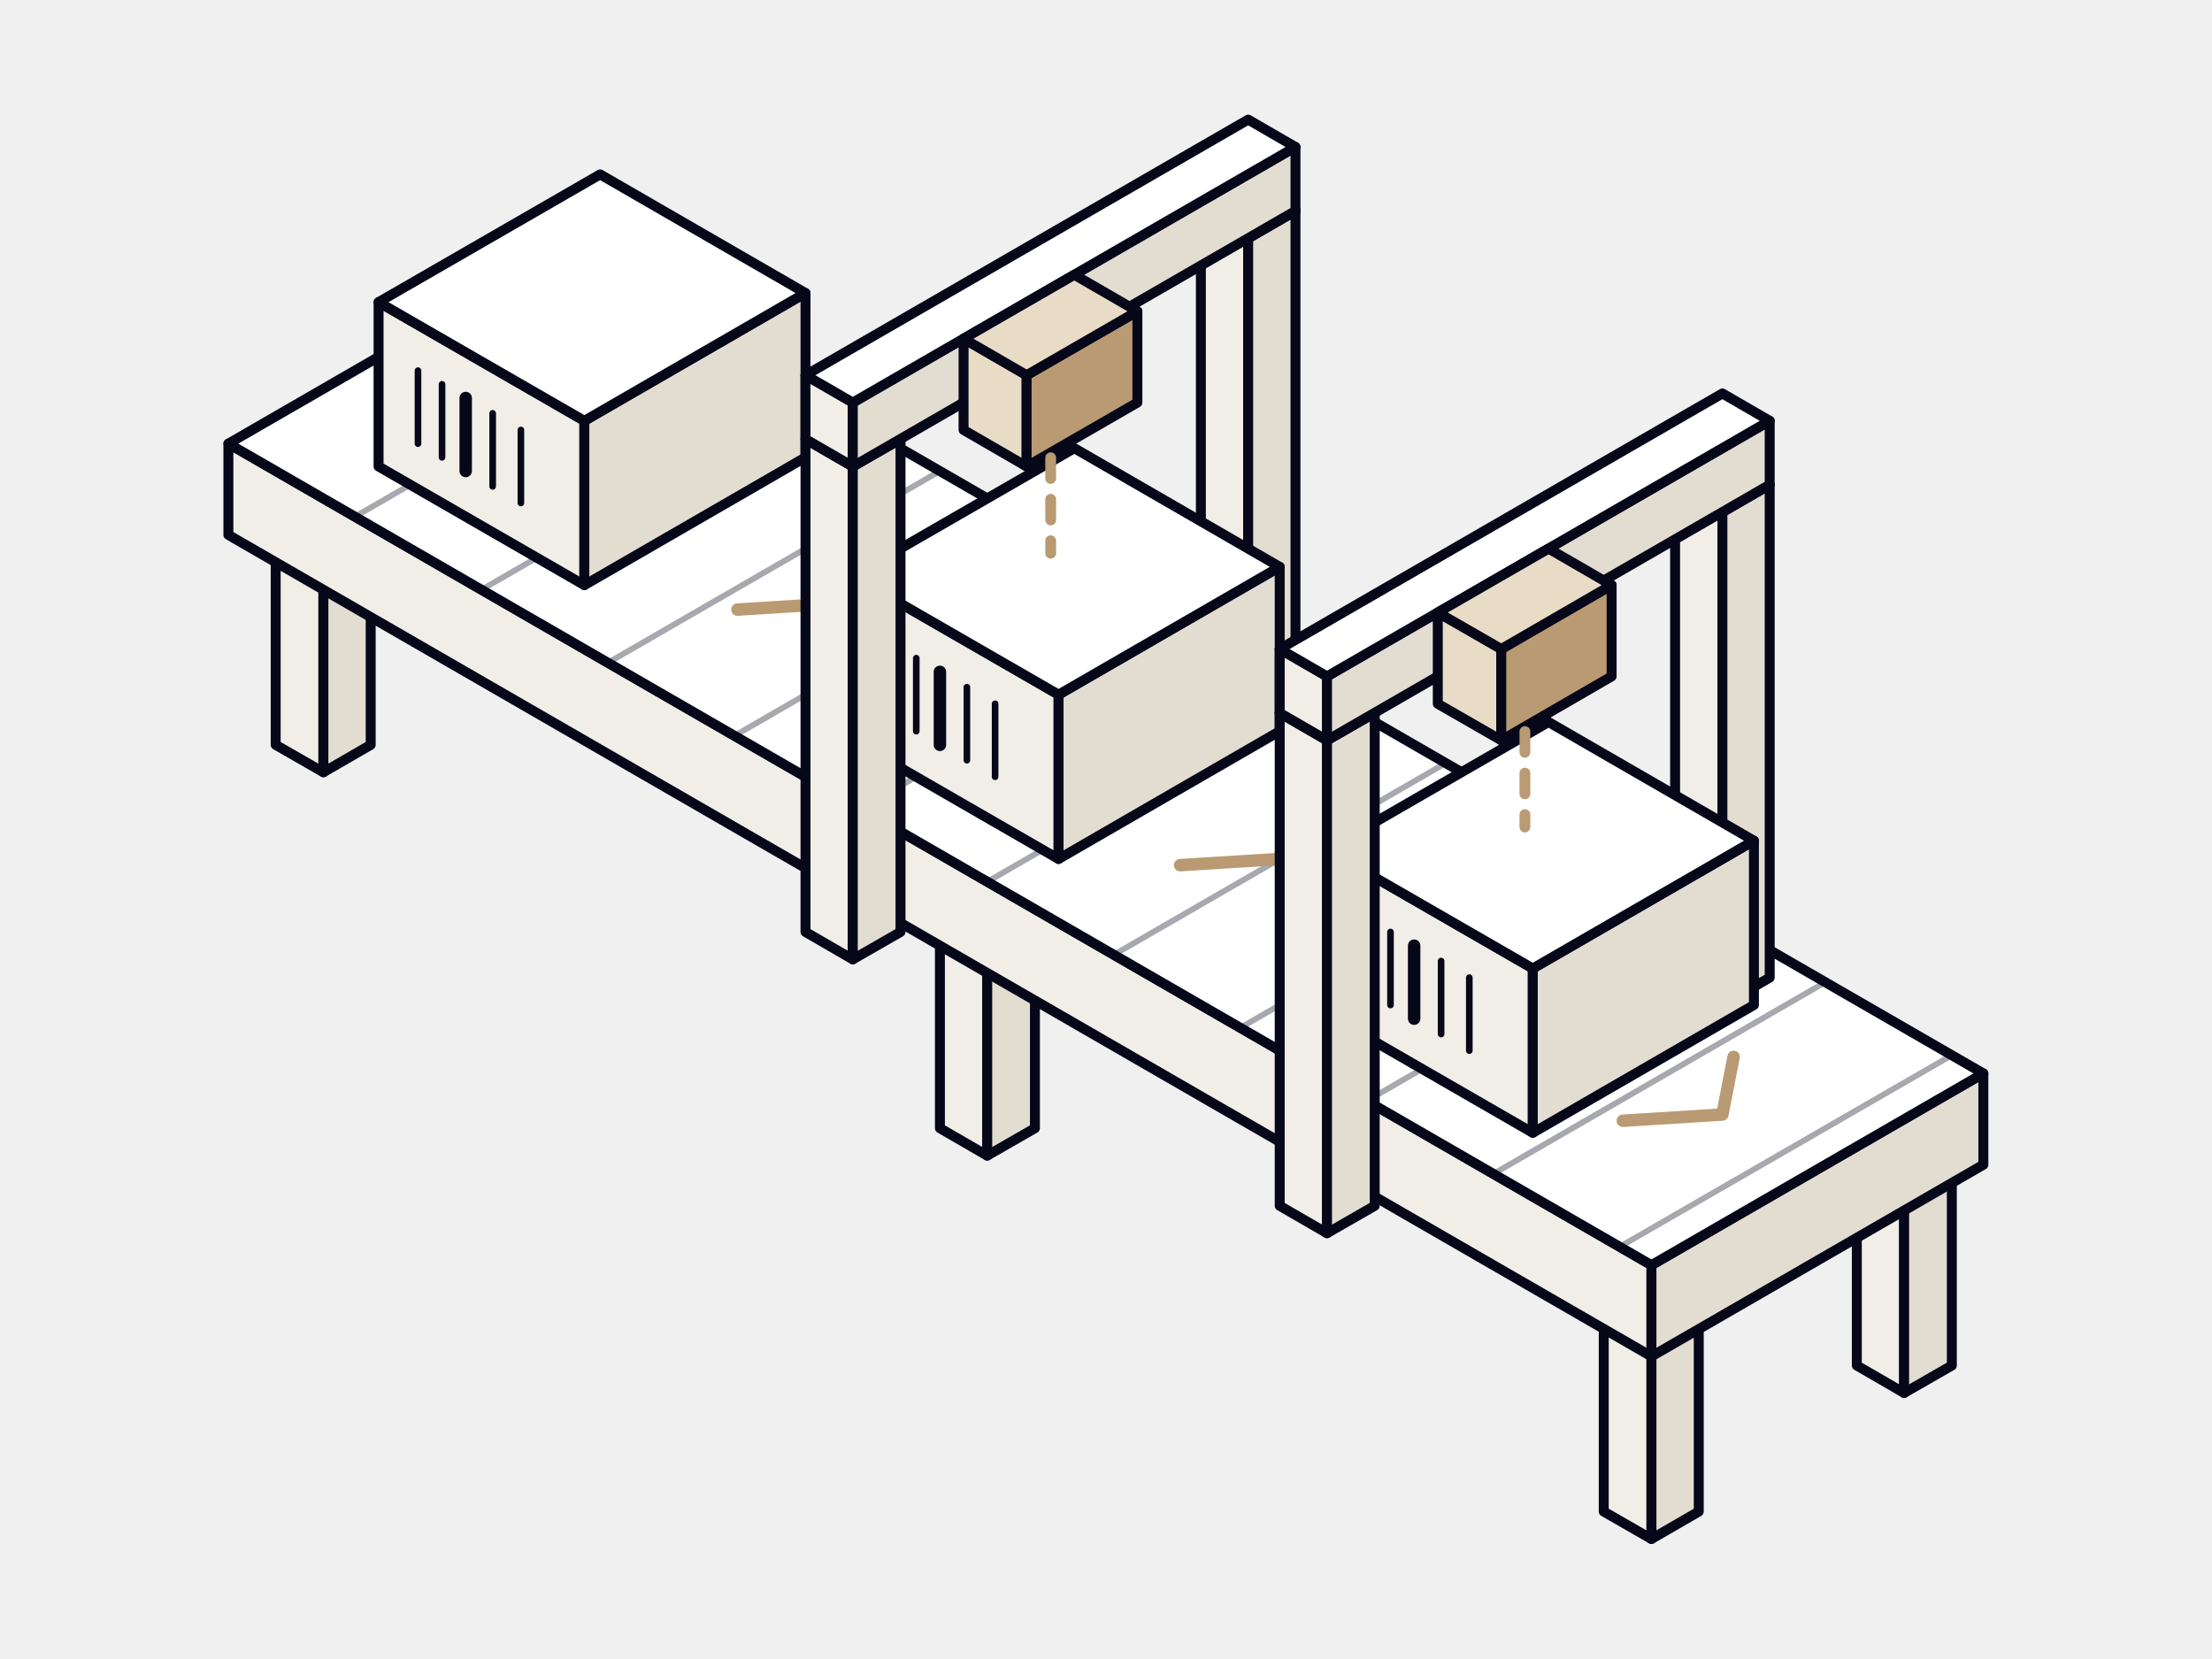
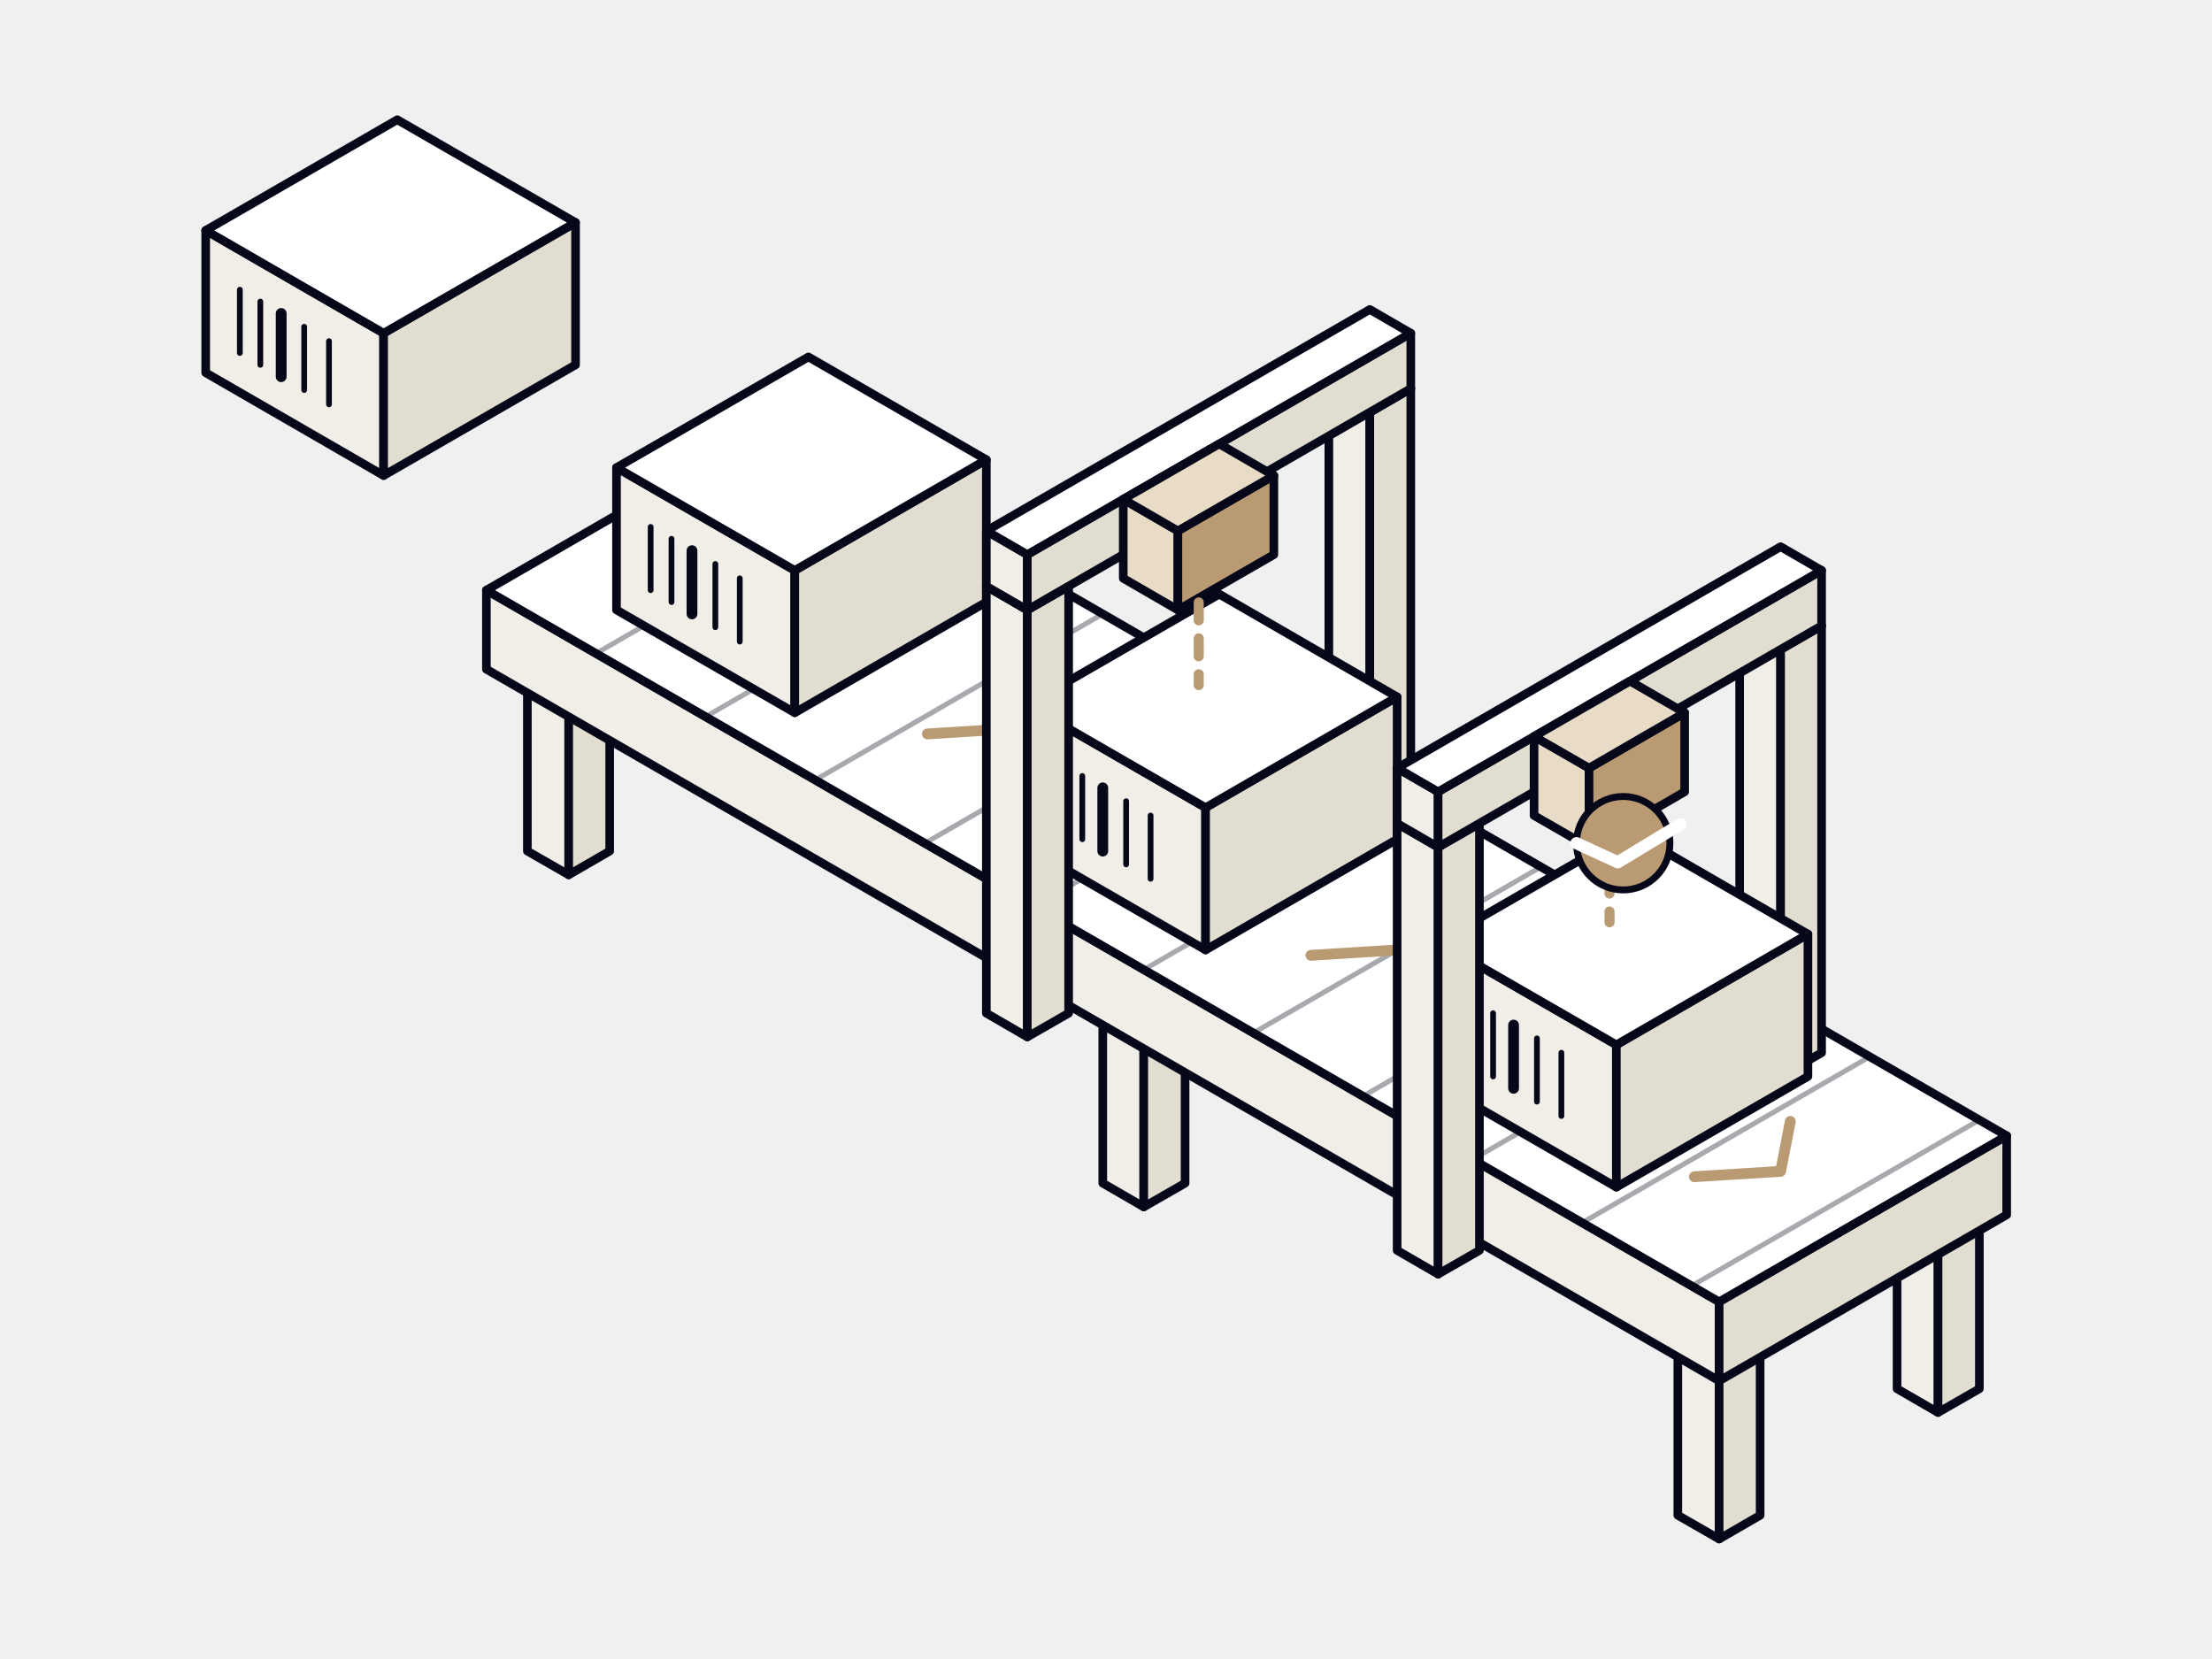
<svg xmlns="http://www.w3.org/2000/svg" viewBox="0 0 480 360" width="480" height="360" role="img" fill="none">
-   <g transform="translate(142.2 62.6) scale(0.9003)">
+   <style>
+ @keyframes a0{0%{opacity:0;transform:translate(0,0)}54%{opacity:0;transform:translate(0,0)}66%{opacity:1;transform:translate(0,0)}80%{opacity:1;transform:translate(114.3px,66.0px)}100%{opacity:1;transform:translate(114.3px,66.0px)}}
+ .a0{animation:a0 9s cubic-bezier(.45,0,.2,1) infinite both}
+ @keyframes a1{0%{transform:translate(0,0)}54%{transform:translate(0,0)}80%{transform:translate(114.3px,66.0px)}100%{transform:translate(114.3px,66.0px)}}
+ .a1{animation:a1 9s cubic-bezier(.45,0,.2,1) infinite both}
+ @keyframes a2{0%{transform:translate(0,0)}54%{transform:translate(0,0)}80%{transform:translate(114.3px,66.0px)}100%{transform:translate(114.3px,66.0px)}}
+ .a2{animation:a2 9s cubic-bezier(.45,0,.2,1) infinite both}
+ @keyframes a3{0%{opacity:1;transform:translate(0,0)}54%{opacity:1;transform:translate(0,0)}72%{opacity:0;transform:translate(76.2px,44.0px)}100%{opacity:0;transform:translate(114.3px,66.0px)}}
+ .a3{animation:a3 9s cubic-bezier(.45,0,.2,1) infinite both}
+ @keyframes a4{0%{opacity:0}8%{opacity:0}10%{opacity:1}30%{opacity:1}32%{opacity:0}100%{opacity:0}}
+ .a4{animation:a4 9s linear infinite both}
+ @keyframes a5{0%{opacity:0}14%{opacity:0}16%{opacity:1}36%{opacity:1}38%{opacity:0}100%{opacity:0}}
+ .a5{animation:a5 9s linear infinite both}
+ @keyframes a6{0%{opacity:0;transform:scale(.2)}36%{opacity:0;transform:scale(.2)}42%{opacity:1;transform:scale(1.08)}44%{opacity:1;transform:scale(1)}50%{opacity:1;transform:scale(1)}54%{opacity:0;transform:scale(1)}100%{opacity:0;transform:scale(.2)}}
+ .a6{animation:a6 9s cubic-bezier(.45,0,.2,1) infinite both}
+ .an{transform-box:fill-box}
+ @media (prefers-reduced-motion:reduce){.an{animation:none!important}}
+ </style>
+   <g transform="translate(185.8 98.9) scale(0.7799)">
    <polygon points="-30.5,74.8 -19.1,81.4 -19.1,33.0 -30.5,26.4" fill="#f1eee7" stroke="#06081a" stroke-width="2.4" stroke-linejoin="round" />
    <polygon points="-7.6,74.8 -19.1,81.4 -19.1,33.0 -7.6,26.4" fill="#e2ddd1" stroke="#06081a" stroke-width="2.4" stroke-linejoin="round" />
    <polygon points="-19.1,19.8 -7.6,26.4 -19.1,33.0 -30.5,26.4" fill="#ffffff" stroke="#06081a" stroke-width="2.4" stroke-linejoin="round" />
    <polygon points="129.6,167.2 141.0,173.8 141.0,125.4 129.6,118.8" fill="#f1eee7" stroke="#06081a" stroke-width="2.4" stroke-linejoin="round" />
    <polygon points="152.4,167.2 141.0,173.8 141.0,125.4 152.4,118.8" fill="#e2ddd1" stroke="#06081a" stroke-width="2.4" stroke-linejoin="round" />
    <polygon points="141.0,112.2 152.4,118.8 141.0,125.4 129.6,118.8" fill="#ffffff" stroke="#06081a" stroke-width="2.4" stroke-linejoin="round" />
    <polygon points="289.6,259.6 301.0,266.2 301.0,217.8 289.6,211.2" fill="#f1eee7" stroke="#06081a" stroke-width="2.4" stroke-linejoin="round" />
    <polygon points="312.5,259.6 301.0,266.2 301.0,217.8 312.5,211.2" fill="#e2ddd1" stroke="#06081a" stroke-width="2.4" stroke-linejoin="round" />
    <polygon points="301.0,204.6 312.5,211.2 301.0,217.8 289.6,211.2" fill="#ffffff" stroke="#06081a" stroke-width="2.4" stroke-linejoin="round" />
    <polygon points="-91.5,110.0 -80.0,116.6 -80.0,68.2 -91.5,61.6" fill="#f1eee7" stroke="#06081a" stroke-width="2.4" stroke-linejoin="round" />
    <polygon points="-68.6,110.0 -80.0,116.6 -80.0,68.2 -68.6,61.6" fill="#e2ddd1" stroke="#06081a" stroke-width="2.4" stroke-linejoin="round" />
    <polygon points="-80.0,55.0 -68.6,61.6 -80.0,68.2 -91.5,61.6" fill="#ffffff" stroke="#06081a" stroke-width="2.4" stroke-linejoin="round" />
    <polygon points="68.6,202.4 80.0,209.0 80.0,160.6 68.6,154.0" fill="#f1eee7" stroke="#06081a" stroke-width="2.4" stroke-linejoin="round" />
    <polygon points="91.5,202.4 80.0,209.0 80.0,160.6 91.5,154.0" fill="#e2ddd1" stroke="#06081a" stroke-width="2.4" stroke-linejoin="round" />
    <polygon points="80.0,147.4 91.5,154.0 80.0,160.6 68.6,154.0" fill="#ffffff" stroke="#06081a" stroke-width="2.4" stroke-linejoin="round" />
    <polygon points="228.6,294.8 240.1,301.4 240.1,253.0 228.6,246.4" fill="#f1eee7" stroke="#06081a" stroke-width="2.4" stroke-linejoin="round" />
    <polygon points="251.5,294.8 240.1,301.4 240.1,253.0 251.5,246.4" fill="#e2ddd1" stroke="#06081a" stroke-width="2.4" stroke-linejoin="round" />
    <polygon points="240.1,239.8 251.5,246.4 240.1,253.0 228.6,246.4" fill="#ffffff" stroke="#06081a" stroke-width="2.4" stroke-linejoin="round" />
    <polygon points="-102.9,59.4 240.1,257.4 240.1,235.4 -102.9,37.4" fill="#f1eee7" stroke="#06081a" stroke-width="2.4" stroke-linejoin="round" />
    <polygon points="320.1,211.2 240.1,257.4 240.1,235.4 320.1,189.2" fill="#e2ddd1" stroke="#06081a" stroke-width="2.4" stroke-linejoin="round" />
    <polygon points="-22.9,-8.8 320.1,189.2 240.1,235.4 -102.9,37.4" fill="#ffffff" stroke="#06081a" stroke-width="2.4" stroke-linejoin="round" />
    <polyline points="7.6,8.8 -72.4,55.0" fill="none" stroke="#06081a" stroke-width="1.4" stroke-linecap="round" stroke-linejoin="round" opacity="0.35" />
    <polyline points="38.1,26.4 -41.9,72.6" fill="none" stroke="#06081a" stroke-width="1.4" stroke-linecap="round" stroke-linejoin="round" opacity="0.35" />
    <polyline points="68.6,44.0 -11.4,90.2" fill="none" stroke="#06081a" stroke-width="1.4" stroke-linecap="round" stroke-linejoin="round" opacity="0.35" />
    <polyline points="99.1,61.6 19.1,107.8" fill="none" stroke="#06081a" stroke-width="1.4" stroke-linecap="round" stroke-linejoin="round" opacity="0.35" />
    <polyline points="129.6,79.2 49.5,125.4" fill="none" stroke="#06081a" stroke-width="1.4" stroke-linecap="round" stroke-linejoin="round" opacity="0.35" />
    <polyline points="160.0,96.8 80.0,143.0" fill="none" stroke="#06081a" stroke-width="1.4" stroke-linecap="round" stroke-linejoin="round" opacity="0.35" />
    <polyline points="190.5,114.4 110.5,160.6" fill="none" stroke="#06081a" stroke-width="1.4" stroke-linecap="round" stroke-linejoin="round" opacity="0.35" />
    <polyline points="221.0,132.0 141.0,178.2" fill="none" stroke="#06081a" stroke-width="1.4" stroke-linecap="round" stroke-linejoin="round" opacity="0.35" />
    <polyline points="251.5,149.6 171.5,195.8" fill="none" stroke="#06081a" stroke-width="1.4" stroke-linecap="round" stroke-linejoin="round" opacity="0.35" />
    <polyline points="282.0,167.2 202.0,213.4" fill="none" stroke="#06081a" stroke-width="1.4" stroke-linecap="round" stroke-linejoin="round" opacity="0.35" />
    <polyline points="312.5,184.8 232.4,231.0" fill="none" stroke="#06081a" stroke-width="1.4" stroke-linecap="round" stroke-linejoin="round" opacity="0.35" />
    <polyline points="46.5,62.0 43.8,75.9 19.8,77.4" fill="none" stroke="#b99a72" stroke-width="3" stroke-linecap="round" stroke-linejoin="round" opacity="1" />
    <polyline points="153.2,123.6 150.5,137.5 126.5,139.0" fill="none" stroke="#b99a72" stroke-width="3" stroke-linecap="round" stroke-linejoin="round" opacity="1" />
    <polyline points="259.9,185.2 257.2,199.1 233.2,200.6" fill="none" stroke="#b99a72" stroke-width="3" stroke-linecap="round" stroke-linejoin="round" opacity="1" />
-     <polygon points="-66.7,42.9 -17.1,71.5 -17.1,31.9 -66.7,3.3" fill="#f1eee7" stroke="#06081a" stroke-width="2.4" stroke-linejoin="round" />
-     <polygon points="36.2,40.7 -17.1,71.5 -17.1,31.9 36.2,1.1" fill="#e2ddd1" stroke="#06081a" stroke-width="2.4" stroke-linejoin="round" />
-     <polygon points="-13.3,-27.5 36.2,1.1 -17.1,31.9 -66.7,3.3" fill="#ffffff" stroke="#06081a" stroke-width="2.4" stroke-linejoin="round" />
-     <polyline points="-57.2,37.4 -57.2,19.8" fill="none" stroke="#06081a" stroke-width="1.6" stroke-linecap="round" stroke-linejoin="round" opacity="1" />
-     <polyline points="-51.4,40.7 -51.4,23.1" fill="none" stroke="#06081a" stroke-width="1.6" stroke-linecap="round" stroke-linejoin="round" opacity="1" />
-     <polyline points="-45.7,44.0 -45.7,26.4" fill="none" stroke="#06081a" stroke-width="3" stroke-linecap="round" stroke-linejoin="round" opacity="1" />
-     <polyline points="-39.2,47.7 -39.2,30.1" fill="none" stroke="#06081a" stroke-width="1.6" stroke-linecap="round" stroke-linejoin="round" opacity="1" />
-     <polyline points="-32.4,51.7 -32.4,34.1" fill="none" stroke="#06081a" stroke-width="1.6" stroke-linecap="round" stroke-linejoin="round" opacity="1" />
    <polygon points="131.5,100.1 142.9,106.7 142.9,-12.1 131.5,-18.7" fill="#f1eee7" stroke="#06081a" stroke-width="2.4" stroke-linejoin="round" />
    <polygon points="154.3,100.1 142.9,106.7 142.9,-12.1 154.3,-18.7" fill="#e2ddd1" stroke="#06081a" stroke-width="2.4" stroke-linejoin="round" />
    <polygon points="142.9,-25.3 154.3,-18.7 142.9,-12.1 131.5,-18.7" fill="#ffffff" stroke="#06081a" stroke-width="2.4" stroke-linejoin="round" />
-     <polygon points="47.6,108.9 97.2,137.5 97.2,97.9 47.6,69.3" fill="#f1eee7" stroke="#06081a" stroke-width="2.4" stroke-linejoin="round" />
-     <polygon points="150.5,106.7 97.2,137.5 97.2,97.9 150.5,67.1" fill="#e2ddd1" stroke="#06081a" stroke-width="2.4" stroke-linejoin="round" />
-     <polygon points="101.0,38.5 150.5,67.1 97.2,97.9 47.6,69.3" fill="#ffffff" stroke="#06081a" stroke-width="2.4" stroke-linejoin="round" />
-     <polyline points="57.2,103.4 57.2,85.8" fill="none" stroke="#06081a" stroke-width="1.6" stroke-linecap="round" stroke-linejoin="round" opacity="1" />
-     <polyline points="62.9,106.7 62.9,89.1" fill="none" stroke="#06081a" stroke-width="1.6" stroke-linecap="round" stroke-linejoin="round" opacity="1" />
-     <polyline points="68.6,110.0 68.6,92.4" fill="none" stroke="#06081a" stroke-width="3" stroke-linecap="round" stroke-linejoin="round" opacity="1" />
-     <polyline points="75.1,113.7 75.1,96.1" fill="none" stroke="#06081a" stroke-width="1.6" stroke-linecap="round" stroke-linejoin="round" opacity="1" />
-     <polyline points="81.9,117.7 81.9,100.1" fill="none" stroke="#06081a" stroke-width="1.6" stroke-linecap="round" stroke-linejoin="round" opacity="1" />
+     <polygon points="245.8,166.1 257.2,172.7 257.2,53.9 245.8,47.3" fill="#f1eee7" stroke="#06081a" stroke-width="2.4" stroke-linejoin="round" />
+     <polygon points="268.6,166.1 257.2,172.7 257.2,53.9 268.6,47.3" fill="#e2ddd1" stroke="#06081a" stroke-width="2.4" stroke-linejoin="round" />
+     <polygon points="257.2,40.7 268.6,47.3 257.2,53.9 245.8,47.3" fill="#ffffff" stroke="#06081a" stroke-width="2.4" stroke-linejoin="round" />
+     <g class="an a0">
+       <polygon points="-181.0,-23.1 -131.5,5.5 -131.5,-34.1 -181.0,-62.7" fill="#f1eee7" stroke="#06081a" stroke-width="2.4" stroke-linejoin="round" />
+       <polygon points="-78.1,-25.3 -131.5,5.5 -131.5,-34.1 -78.1,-64.9" fill="#e2ddd1" stroke="#06081a" stroke-width="2.4" stroke-linejoin="round" />
+       <polygon points="-127.7,-93.5 -78.1,-64.9 -131.5,-34.1 -181.0,-62.7" fill="#ffffff" stroke="#06081a" stroke-width="2.4" stroke-linejoin="round" />
+       <polyline points="-171.5,-28.6 -171.5,-46.2" fill="none" stroke="#06081a" stroke-width="1.6" stroke-linecap="round" stroke-linejoin="round" opacity="1" />
+       <polyline points="-165.8,-25.3 -165.8,-42.9" fill="none" stroke="#06081a" stroke-width="1.6" stroke-linecap="round" stroke-linejoin="round" opacity="1" />
+       <polyline points="-160.0,-22.0 -160.0,-39.6" fill="none" stroke="#06081a" stroke-width="3" stroke-linecap="round" stroke-linejoin="round" opacity="1" />
+       <polyline points="-153.6,-18.3 -153.6,-35.9" fill="none" stroke="#06081a" stroke-width="1.6" stroke-linecap="round" stroke-linejoin="round" opacity="1" />
+       <polyline points="-146.7,-14.3 -146.7,-31.9" fill="none" stroke="#06081a" stroke-width="1.6" stroke-linecap="round" stroke-linejoin="round" opacity="1" />
+     </g>
+     <g class="an a1">
+       <polygon points="-66.7,42.9 -17.1,71.5 -17.1,31.9 -66.7,3.3" fill="#f1eee7" stroke="#06081a" stroke-width="2.4" stroke-linejoin="round" />
+       <polygon points="36.2,40.7 -17.1,71.5 -17.1,31.9 36.2,1.1" fill="#e2ddd1" stroke="#06081a" stroke-width="2.4" stroke-linejoin="round" />
+       <polygon points="-13.3,-27.5 36.2,1.1 -17.1,31.9 -66.7,3.3" fill="#ffffff" stroke="#06081a" stroke-width="2.4" stroke-linejoin="round" />
+       <polyline points="-57.2,37.4 -57.2,19.8" fill="none" stroke="#06081a" stroke-width="1.6" stroke-linecap="round" stroke-linejoin="round" opacity="1" />
+       <polyline points="-51.4,40.7 -51.4,23.1" fill="none" stroke="#06081a" stroke-width="1.6" stroke-linecap="round" stroke-linejoin="round" opacity="1" />
+       <polyline points="-45.7,44.0 -45.7,26.4" fill="none" stroke="#06081a" stroke-width="3" stroke-linecap="round" stroke-linejoin="round" opacity="1" />
+       <polyline points="-39.2,47.7 -39.2,30.1" fill="none" stroke="#06081a" stroke-width="1.6" stroke-linecap="round" stroke-linejoin="round" opacity="1" />
+       <polyline points="-32.4,51.7 -32.4,34.1" fill="none" stroke="#06081a" stroke-width="1.6" stroke-linecap="round" stroke-linejoin="round" opacity="1" />
+     </g>
+     <g class="an a2">
+       <polygon points="47.6,108.9 97.2,137.5 97.2,97.9 47.6,69.3" fill="#f1eee7" stroke="#06081a" stroke-width="2.4" stroke-linejoin="round" />
+       <polygon points="150.5,106.7 97.2,137.5 97.2,97.9 150.5,67.1" fill="#e2ddd1" stroke="#06081a" stroke-width="2.4" stroke-linejoin="round" />
+       <polygon points="101.0,38.5 150.5,67.1 97.2,97.9 47.6,69.3" fill="#ffffff" stroke="#06081a" stroke-width="2.4" stroke-linejoin="round" />
+       <polyline points="57.2,103.4 57.2,85.8" fill="none" stroke="#06081a" stroke-width="1.6" stroke-linecap="round" stroke-linejoin="round" opacity="1" />
+       <polyline points="62.9,106.7 62.9,89.1" fill="none" stroke="#06081a" stroke-width="1.6" stroke-linecap="round" stroke-linejoin="round" opacity="1" />
+       <polyline points="68.6,110.0 68.6,92.4" fill="none" stroke="#06081a" stroke-width="3" stroke-linecap="round" stroke-linejoin="round" opacity="1" />
+       <polyline points="75.1,113.7 75.1,96.1" fill="none" stroke="#06081a" stroke-width="1.6" stroke-linecap="round" stroke-linejoin="round" opacity="1" />
+       <polyline points="81.9,117.7 81.9,100.1" fill="none" stroke="#06081a" stroke-width="1.6" stroke-linecap="round" stroke-linejoin="round" opacity="1" />
+     </g>
+     <g class="an a3">
+       <polygon points="161.9,174.9 211.5,203.5 211.5,163.9 161.9,135.3" fill="#f1eee7" stroke="#06081a" stroke-width="2.4" stroke-linejoin="round" />
+       <polygon points="264.8,172.7 211.5,203.5 211.5,163.9 264.8,133.1" fill="#e2ddd1" stroke="#06081a" stroke-width="2.4" stroke-linejoin="round" />
+       <polygon points="215.3,104.5 264.8,133.1 211.5,163.9 161.9,135.3" fill="#ffffff" stroke="#06081a" stroke-width="2.4" stroke-linejoin="round" />
+       <polyline points="171.5,169.4 171.5,151.8" fill="none" stroke="#06081a" stroke-width="1.6" stroke-linecap="round" stroke-linejoin="round" opacity="1" />
+       <polyline points="177.2,172.7 177.2,155.1" fill="none" stroke="#06081a" stroke-width="1.6" stroke-linecap="round" stroke-linejoin="round" opacity="1" />
+       <polyline points="182.9,176.0 182.9,158.4" fill="none" stroke="#06081a" stroke-width="3" stroke-linecap="round" stroke-linejoin="round" opacity="1" />
+       <polyline points="189.4,179.7 189.4,162.1" fill="none" stroke="#06081a" stroke-width="1.6" stroke-linecap="round" stroke-linejoin="round" opacity="1" />
+       <polyline points="196.2,183.7 196.2,166.1" fill="none" stroke="#06081a" stroke-width="1.6" stroke-linecap="round" stroke-linejoin="round" opacity="1" />
+     </g>
    <polygon points="36.2,155.1 47.6,161.7 47.6,42.9 36.2,36.3" fill="#f1eee7" stroke="#06081a" stroke-width="2.4" stroke-linejoin="round" />
    <polygon points="59.1,155.1 47.6,161.7 47.6,42.9 59.1,36.3" fill="#e2ddd1" stroke="#06081a" stroke-width="2.4" stroke-linejoin="round" />
    <polygon points="47.6,29.7 59.1,36.3 47.6,42.9 36.2,36.3" fill="#ffffff" stroke="#06081a" stroke-width="2.4" stroke-linejoin="round" />
    <polygon points="36.2,36.3 47.6,42.9 47.6,27.5 36.2,20.9" fill="#f1eee7" stroke="#06081a" stroke-width="2.4" stroke-linejoin="round" />
    <polygon points="154.3,-18.7 47.6,42.9 47.6,27.5 154.3,-34.1" fill="#e2ddd1" stroke="#06081a" stroke-width="2.4" stroke-linejoin="round" />
    <polygon points="142.9,-40.7 154.3,-34.1 47.6,27.5 36.2,20.9" fill="#ffffff" stroke="#06081a" stroke-width="2.4" stroke-linejoin="round" />
    <polygon points="74.3,34.1 89.5,42.9 89.5,20.9 74.3,12.1" fill="#e9dcc7" stroke="#06081a" stroke-width="2.4" stroke-linejoin="round" />
    <polygon points="116.2,27.5 89.5,42.9 89.5,20.9 116.2,5.5" fill="#b99a72" stroke="#06081a" stroke-width="2.4" stroke-linejoin="round" />
    <polygon points="101.0,-3.3 116.2,5.5 89.5,20.9 74.3,12.1" fill="#e9dcc7" stroke="#06081a" stroke-width="2.4" stroke-linejoin="round" />
-     <polyline points="95.3,30.8 95.3,63.8" fill="none" stroke="#b99a72" stroke-width="2.6" stroke-linecap="round" stroke-linejoin="round" stroke-dasharray="5 5" opacity="1" />
-     <polygon points="245.8,166.1 257.2,172.7 257.2,53.9 245.8,47.3" fill="#f1eee7" stroke="#06081a" stroke-width="2.4" stroke-linejoin="round" />
-     <polygon points="268.6,166.1 257.2,172.7 257.2,53.9 268.6,47.3" fill="#e2ddd1" stroke="#06081a" stroke-width="2.4" stroke-linejoin="round" />
-     <polygon points="257.2,40.7 268.6,47.3 257.2,53.9 245.8,47.3" fill="#ffffff" stroke="#06081a" stroke-width="2.4" stroke-linejoin="round" />
-     <polygon points="161.9,174.9 211.5,203.5 211.5,163.9 161.9,135.3" fill="#f1eee7" stroke="#06081a" stroke-width="2.4" stroke-linejoin="round" />
-     <polygon points="264.8,172.7 211.5,203.5 211.5,163.9 264.8,133.1" fill="#e2ddd1" stroke="#06081a" stroke-width="2.4" stroke-linejoin="round" />
-     <polygon points="215.3,104.5 264.8,133.1 211.5,163.9 161.9,135.3" fill="#ffffff" stroke="#06081a" stroke-width="2.4" stroke-linejoin="round" />
-     <polyline points="171.5,169.4 171.5,151.8" fill="none" stroke="#06081a" stroke-width="1.6" stroke-linecap="round" stroke-linejoin="round" opacity="1" />
-     <polyline points="177.2,172.7 177.2,155.1" fill="none" stroke="#06081a" stroke-width="1.6" stroke-linecap="round" stroke-linejoin="round" opacity="1" />
-     <polyline points="182.9,176.0 182.9,158.4" fill="none" stroke="#06081a" stroke-width="3" stroke-linecap="round" stroke-linejoin="round" opacity="1" />
-     <polyline points="189.4,179.7 189.4,162.1" fill="none" stroke="#06081a" stroke-width="1.6" stroke-linecap="round" stroke-linejoin="round" opacity="1" />
-     <polyline points="196.2,183.7 196.2,166.1" fill="none" stroke="#06081a" stroke-width="1.6" stroke-linecap="round" stroke-linejoin="round" opacity="1" />
+     <polyline pathLength="1" points="95.3,30.8 95.3,63.8" fill="none" stroke="#b99a72" stroke-width="2.8" stroke-linecap="round" stroke-linejoin="round" stroke-dasharray="5 5" opacity="1" class="an a4" />
    <polygon points="150.5,221.1 161.9,227.7 161.9,108.9 150.5,102.3" fill="#f1eee7" stroke="#06081a" stroke-width="2.4" stroke-linejoin="round" />
    <polygon points="173.4,221.1 161.9,227.7 161.9,108.9 173.4,102.3" fill="#e2ddd1" stroke="#06081a" stroke-width="2.4" stroke-linejoin="round" />
    <polygon points="161.9,95.7 173.4,102.3 161.9,108.9 150.5,102.3" fill="#ffffff" stroke="#06081a" stroke-width="2.4" stroke-linejoin="round" />
    <polygon points="150.5,102.3 161.9,108.9 161.9,93.5 150.5,86.9" fill="#f1eee7" stroke="#06081a" stroke-width="2.4" stroke-linejoin="round" />
    <polygon points="268.6,47.3 161.9,108.9 161.9,93.5 268.6,31.9" fill="#e2ddd1" stroke="#06081a" stroke-width="2.4" stroke-linejoin="round" />
    <polygon points="257.2,25.3 268.6,31.9 161.9,93.5 150.5,86.9" fill="#ffffff" stroke="#06081a" stroke-width="2.4" stroke-linejoin="round" />
    <polygon points="188.6,100.1 203.9,108.9 203.9,86.9 188.6,78.1" fill="#e9dcc7" stroke="#06081a" stroke-width="2.4" stroke-linejoin="round" />
    <polygon points="230.5,93.5 203.9,108.9 203.9,86.9 230.5,71.5" fill="#b99a72" stroke="#06081a" stroke-width="2.4" stroke-linejoin="round" />
    <polygon points="215.3,62.7 230.5,71.5 203.9,86.9 188.6,78.1" fill="#e9dcc7" stroke="#06081a" stroke-width="2.4" stroke-linejoin="round" />
-     <polyline points="209.6,96.8 209.6,129.8" fill="none" stroke="#b99a72" stroke-width="2.6" stroke-linecap="round" stroke-linejoin="round" stroke-dasharray="5 5" opacity="1" />
+     <polyline pathLength="1" points="209.6,96.8 209.6,129.8" fill="none" stroke="#b99a72" stroke-width="2.8" stroke-linecap="round" stroke-linejoin="round" stroke-dasharray="5 5" opacity="1" class="an a5" />
+     <g class="an a6">
+       <circle cx="213.4" cy="107.8" r="13" fill="#b99a72" stroke="#06081a" stroke-width="1.92" />
+       <polyline points="200.4,107.8 211.9,113.1 229.4,102.5" fill="none" stroke="#ffffff" stroke-width="3.4" stroke-linecap="round" stroke-linejoin="round" opacity="1" />
+     </g>
  </g>
</svg>
